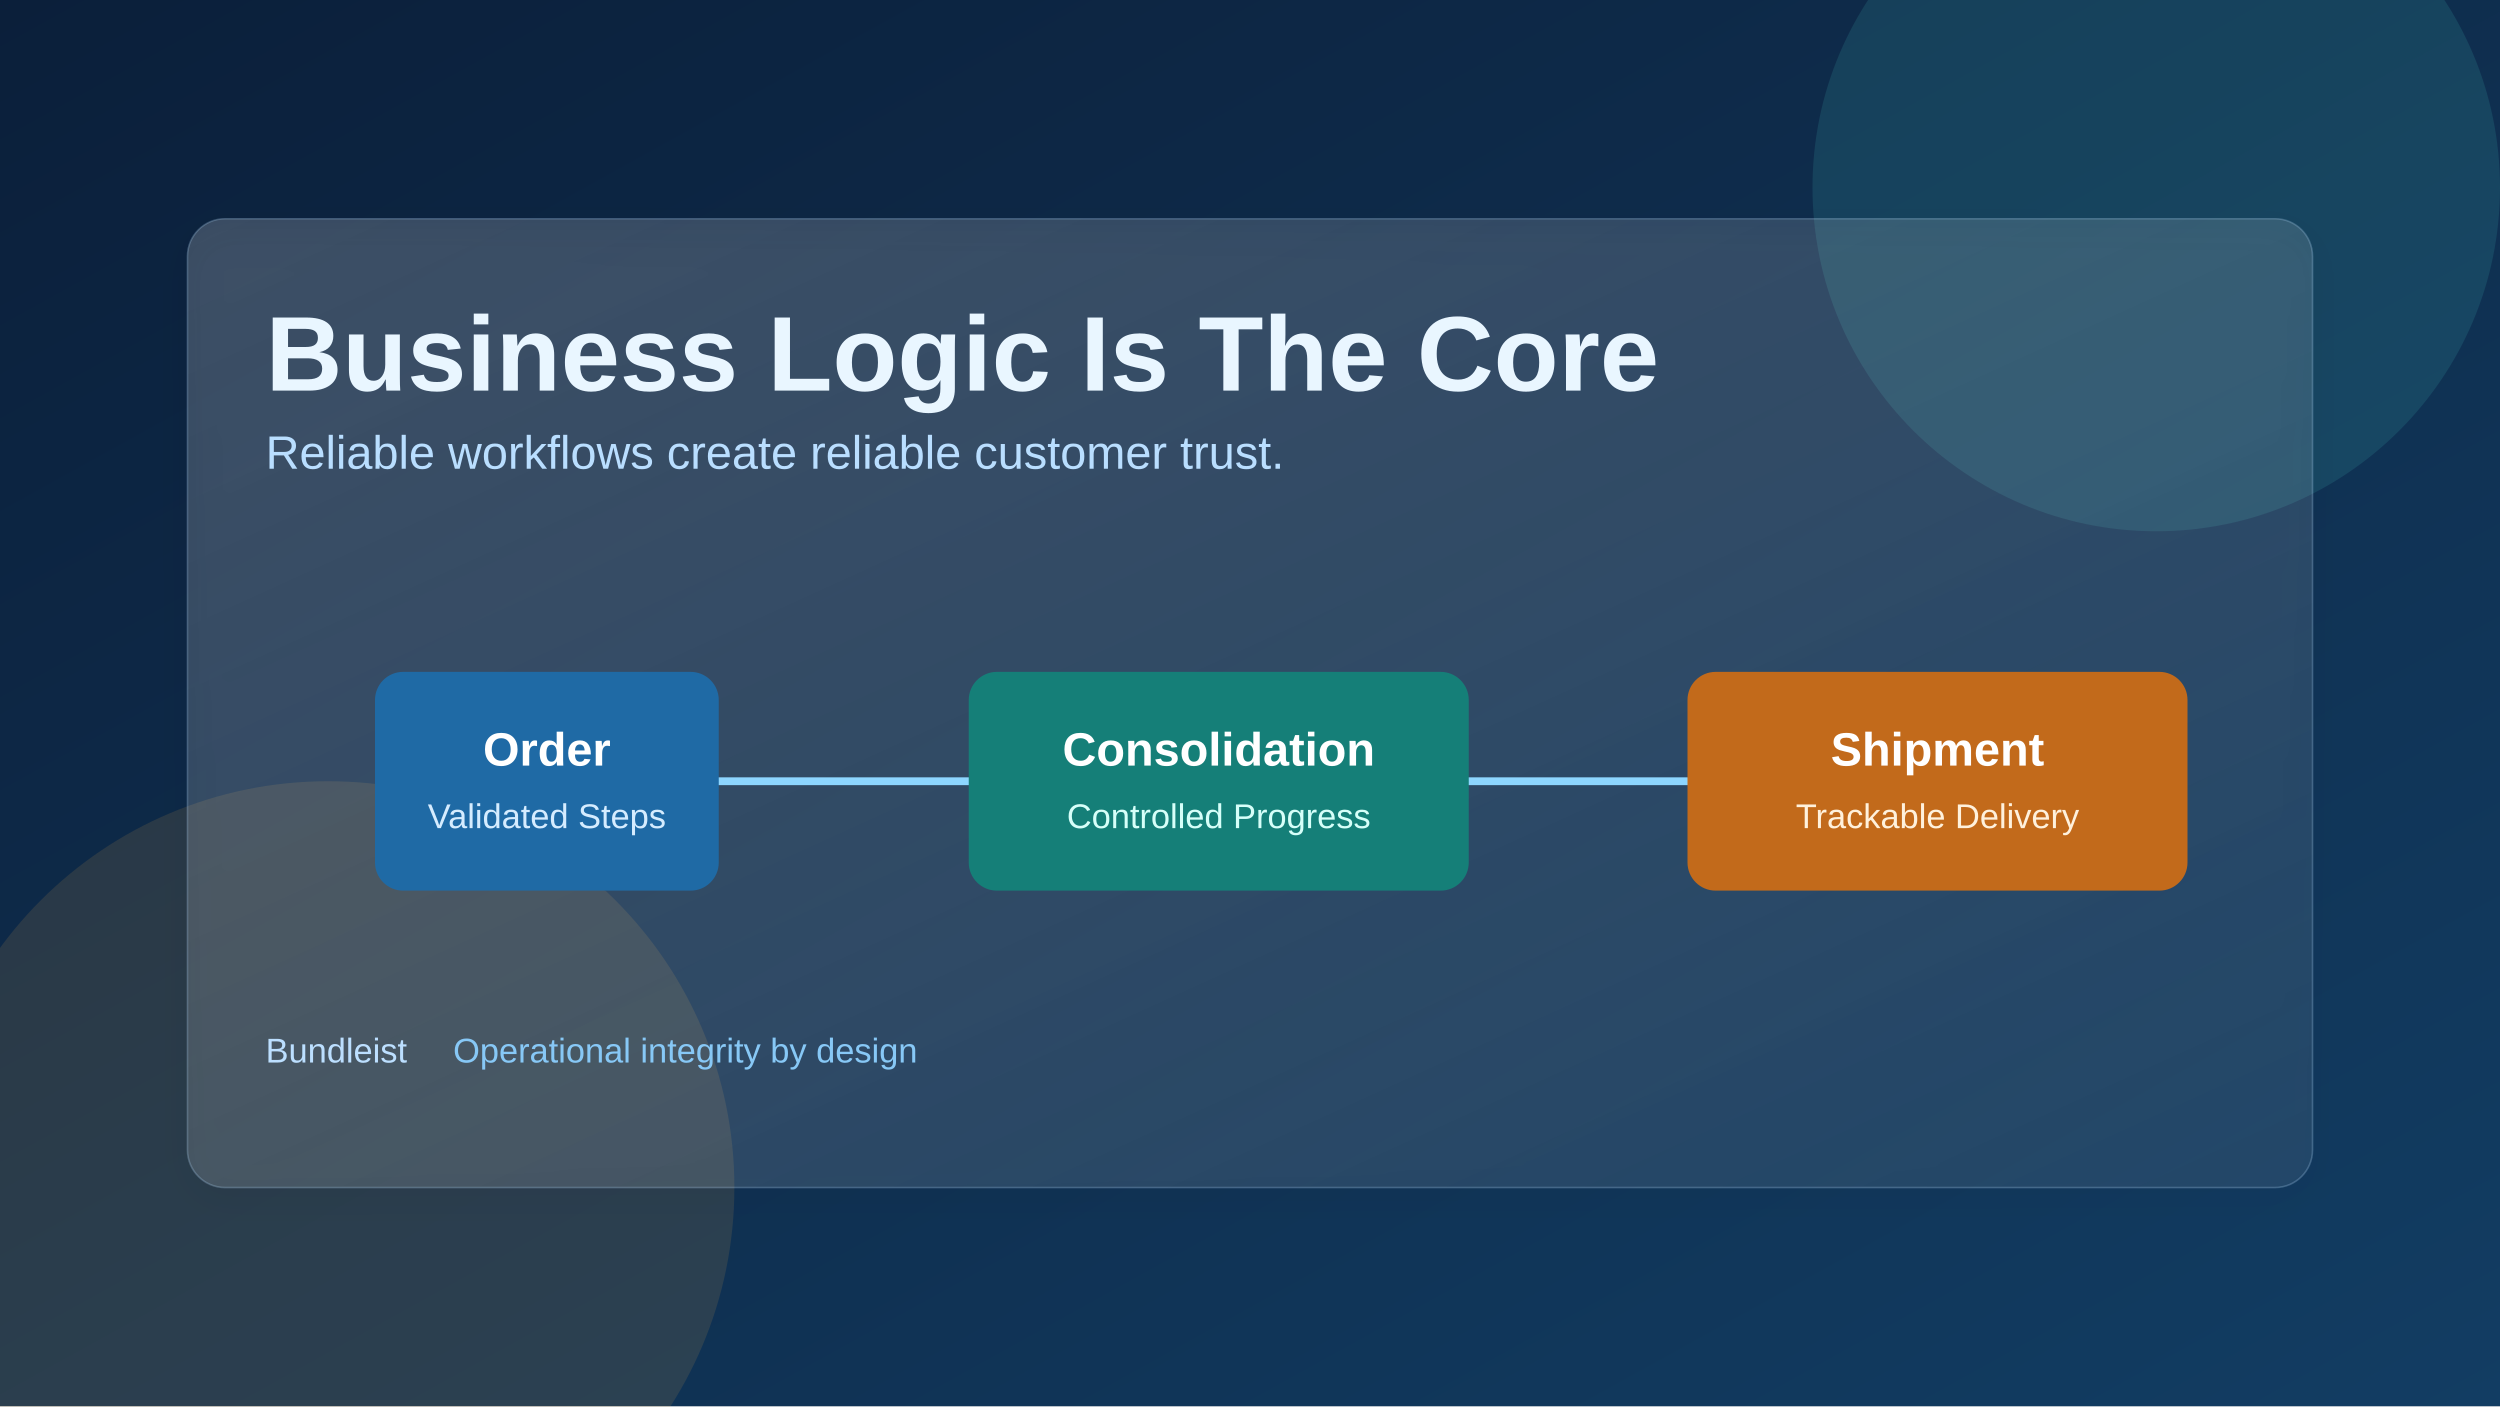
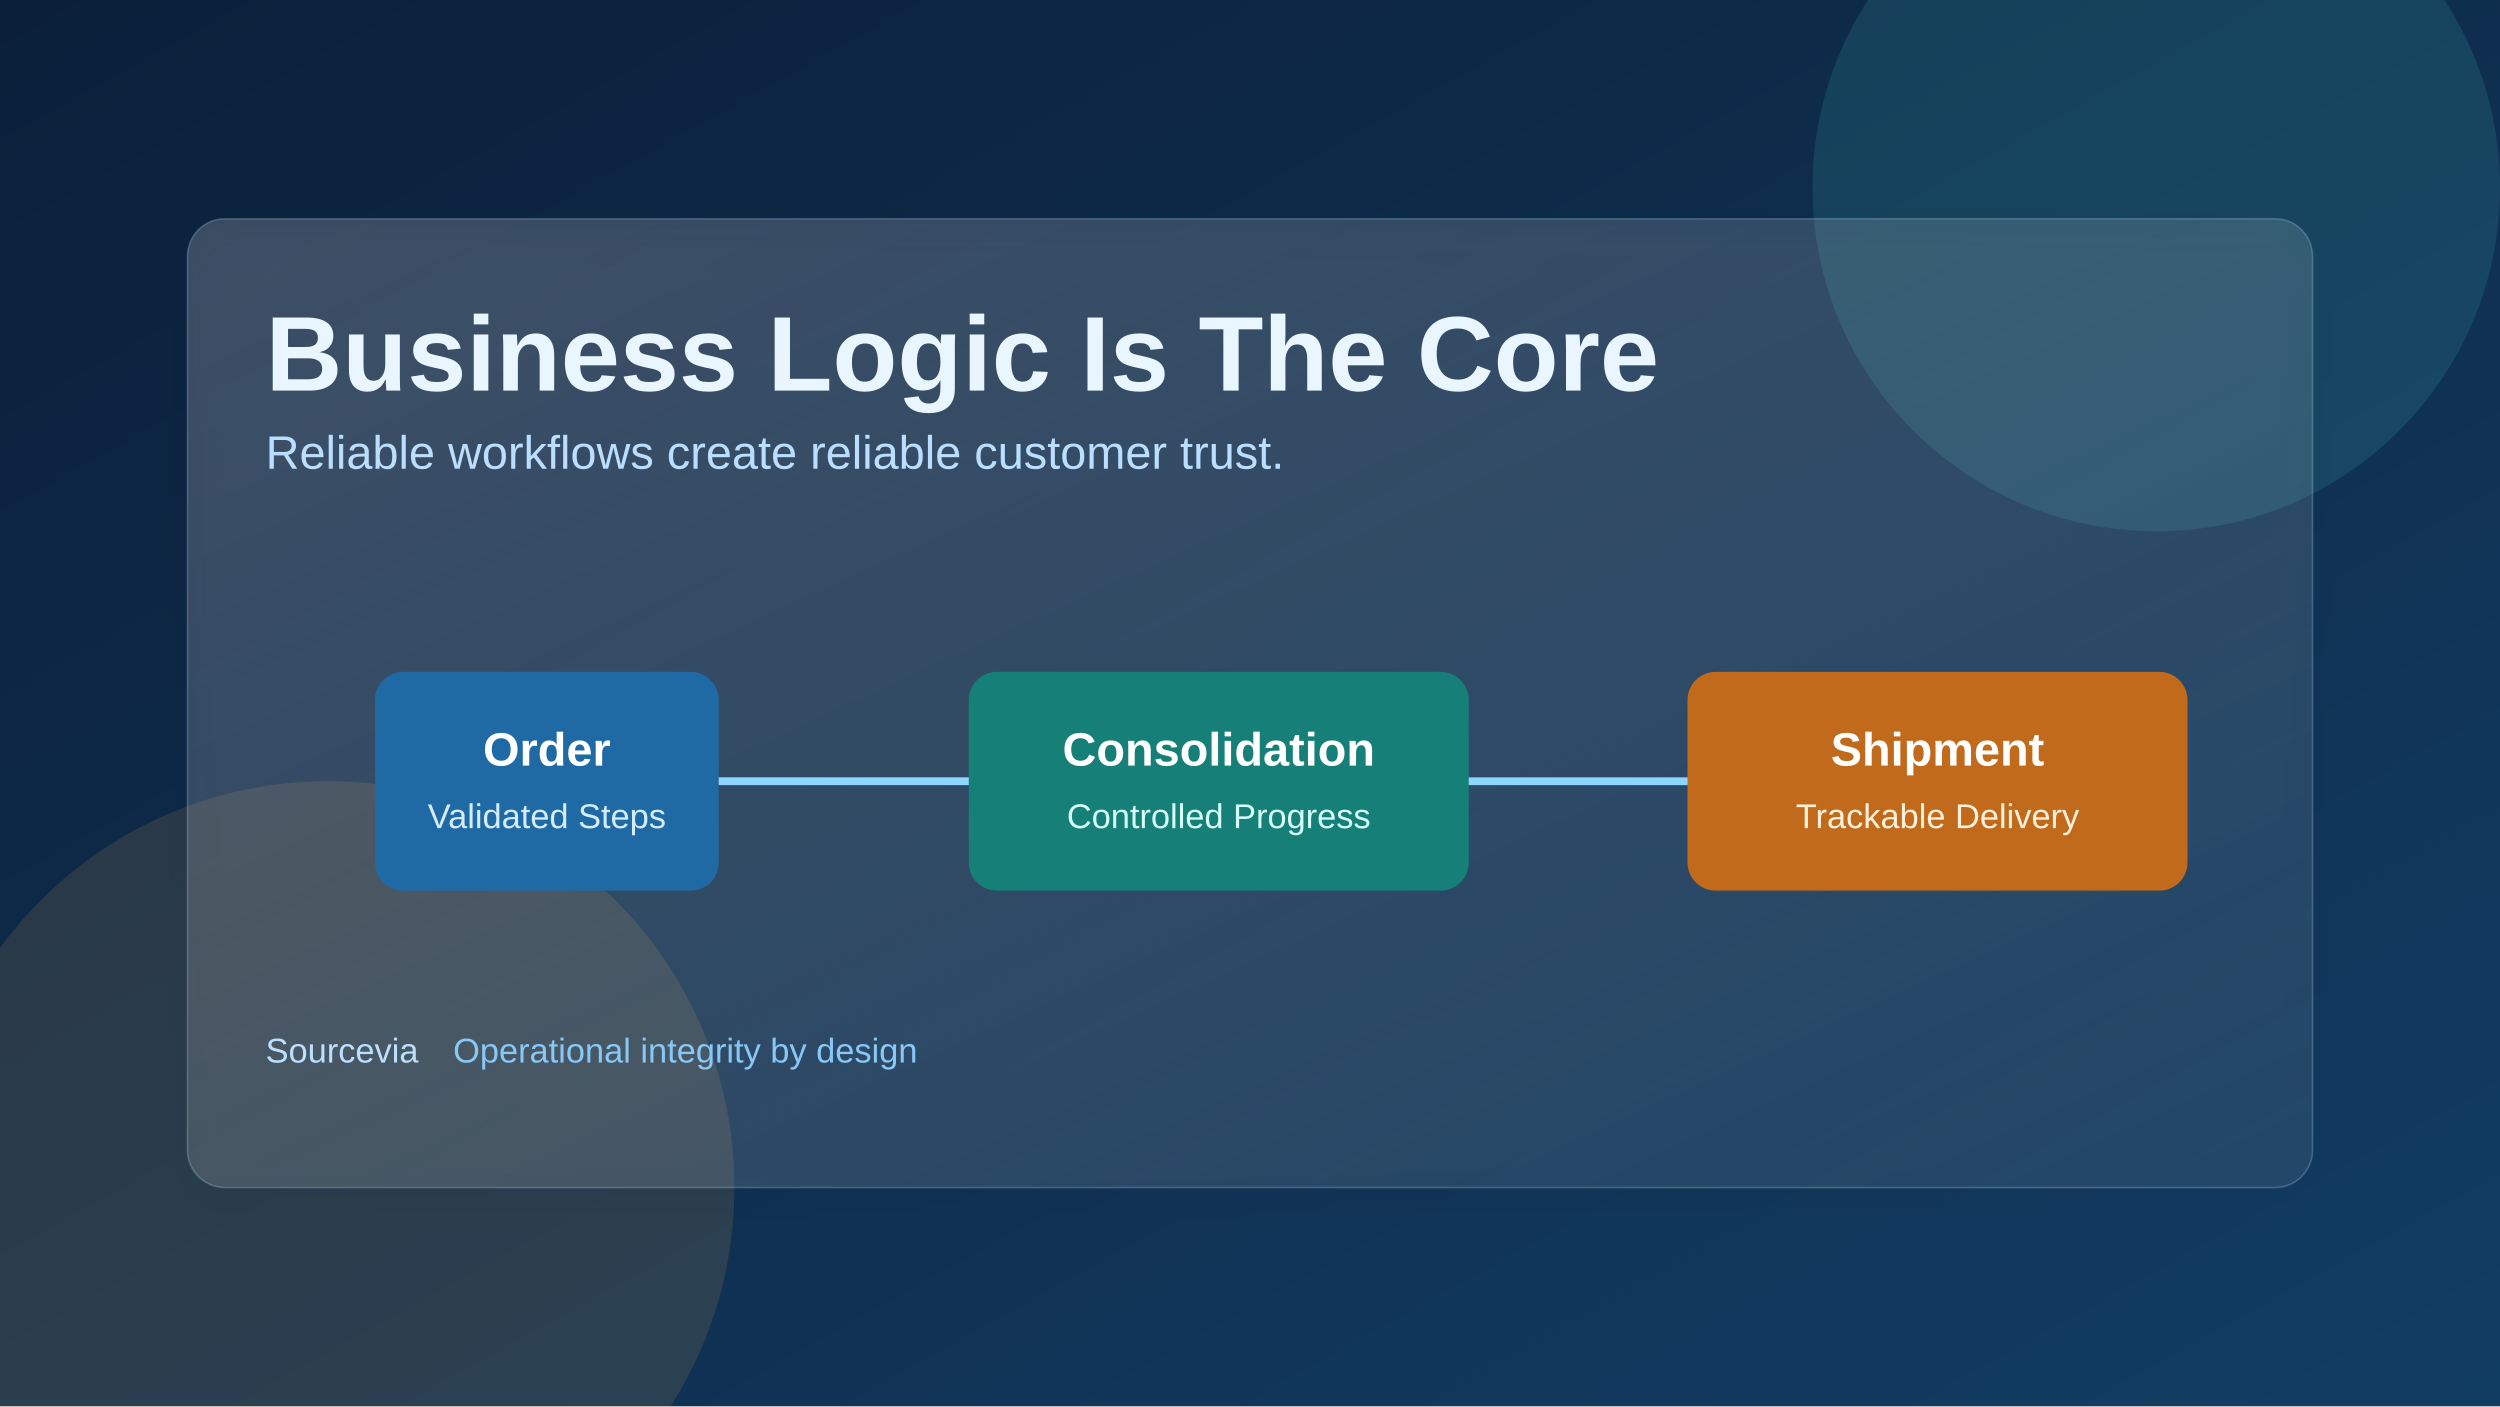
<svg xmlns="http://www.w3.org/2000/svg" width="1600" height="900" viewBox="0 0 1600 900" role="img" aria-labelledby="title desc">
  <defs>
    <linearGradient id="bg" x1="0" y1="0" x2="1" y2="1">
      <stop offset="0%" stop-color="#0b1f3a" />
      <stop offset="100%" stop-color="#123d63" />
    </linearGradient>
    <linearGradient id="card" x1="0" y1="0" x2="1" y2="1">
      <stop offset="0%" stop-color="#ffffff" stop-opacity="0.18" />
      <stop offset="100%" stop-color="#ffffff" stop-opacity="0.06" />
    </linearGradient>
    <filter id="shadow" x="-20%" y="-20%" width="140%" height="140%">
      <feDropShadow dx="0" dy="8" stdDeviation="12" flood-color="#021324" flood-opacity="0.35" />
    </filter>
  </defs>
  <rect width="1600" height="900" fill="url(#bg)" />
  <circle cx="1380" cy="120" r="220" fill="#4ecdc4" fill-opacity="0.14" />
  <circle cx="210" cy="760" r="260" fill="#ffb347" fill-opacity="0.12" />
  <g filter="url(#shadow)">
    <rect x="120" y="140" rx="24" ry="24" width="1360" height="620" fill="url(#card)" stroke="#bfe3ff" stroke-opacity="0.25" />
  </g>
  <g stroke="#8dd6ff" stroke-width="5" fill="none" stroke-linecap="round">
    <path d="M320 500 H620" />
    <path d="M780 500 H1080" />
    <path d="M1240 500 H1340" />
  </g>
  <g font-family="Segoe UI, Arial, sans-serif" fill="#e9f6ff">
    <text x="170" y="250" font-size="68" font-weight="700">Business Logic Is The Core</text>
    <text x="170" y="300" font-size="30" fill="#b9deff">Reliable workflows create reliable customer trust.</text>
  </g>
  <g font-family="Segoe UI, Arial, sans-serif" text-anchor="middle">
    <g>
      <rect x="240" y="430" width="220" height="140" rx="18" fill="#1f6aa5" />
      <text x="350" y="490" font-size="30" font-weight="700" fill="#ffffff">Order</text>
      <text x="350" y="530" font-size="22" fill="#d5ecff">Validated Steps</text>
    </g>
    <g>
      <rect x="620" y="430" width="320" height="140" rx="18" fill="#157f78" />
      <text x="780" y="490" font-size="30" font-weight="700" fill="#ffffff">Consolidation</text>
      <text x="780" y="530" font-size="22" fill="#d6fff9">Controlled Progress</text>
    </g>
    <g>
      <rect x="1080" y="430" width="320" height="140" rx="18" fill="#c26a1b" />
      <text x="1240" y="490" font-size="30" font-weight="700" fill="#ffffff">Shipment</text>
      <text x="1240" y="530" font-size="22" fill="#fff1dc">Trackable Delivery</text>
    </g>
  </g>
  <g font-family="Segoe UI, Arial, sans-serif" fill="#bcdfff" font-size="22">
-     <text x="170" y="680">Bundleist</text>
+     <text x="170" y="680">Sourcevia</text>
    <text x="290" y="680" fill="#87c8f6">Operational integrity by design</text>
  </g>
</svg>
